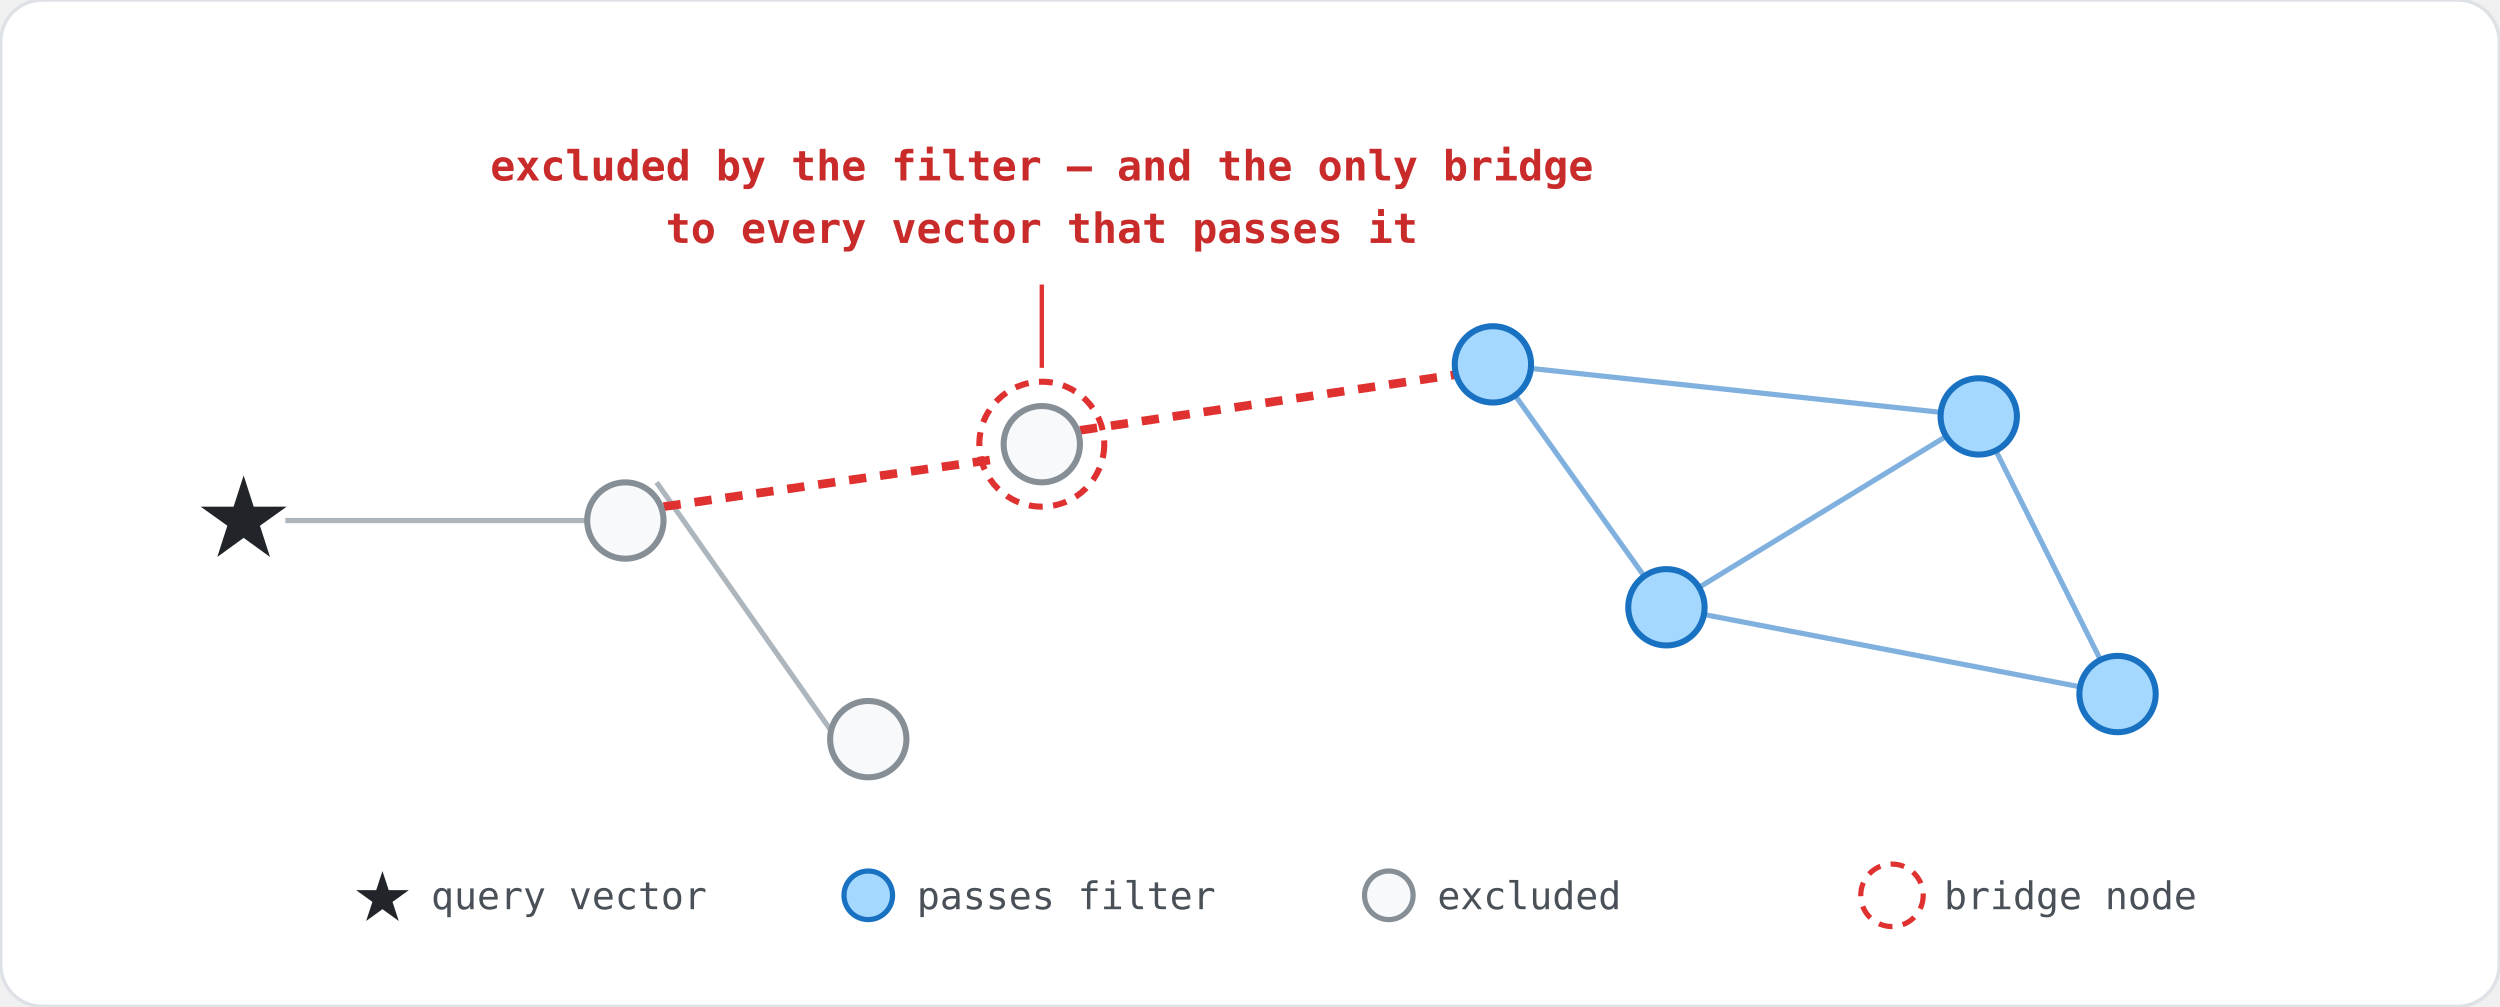
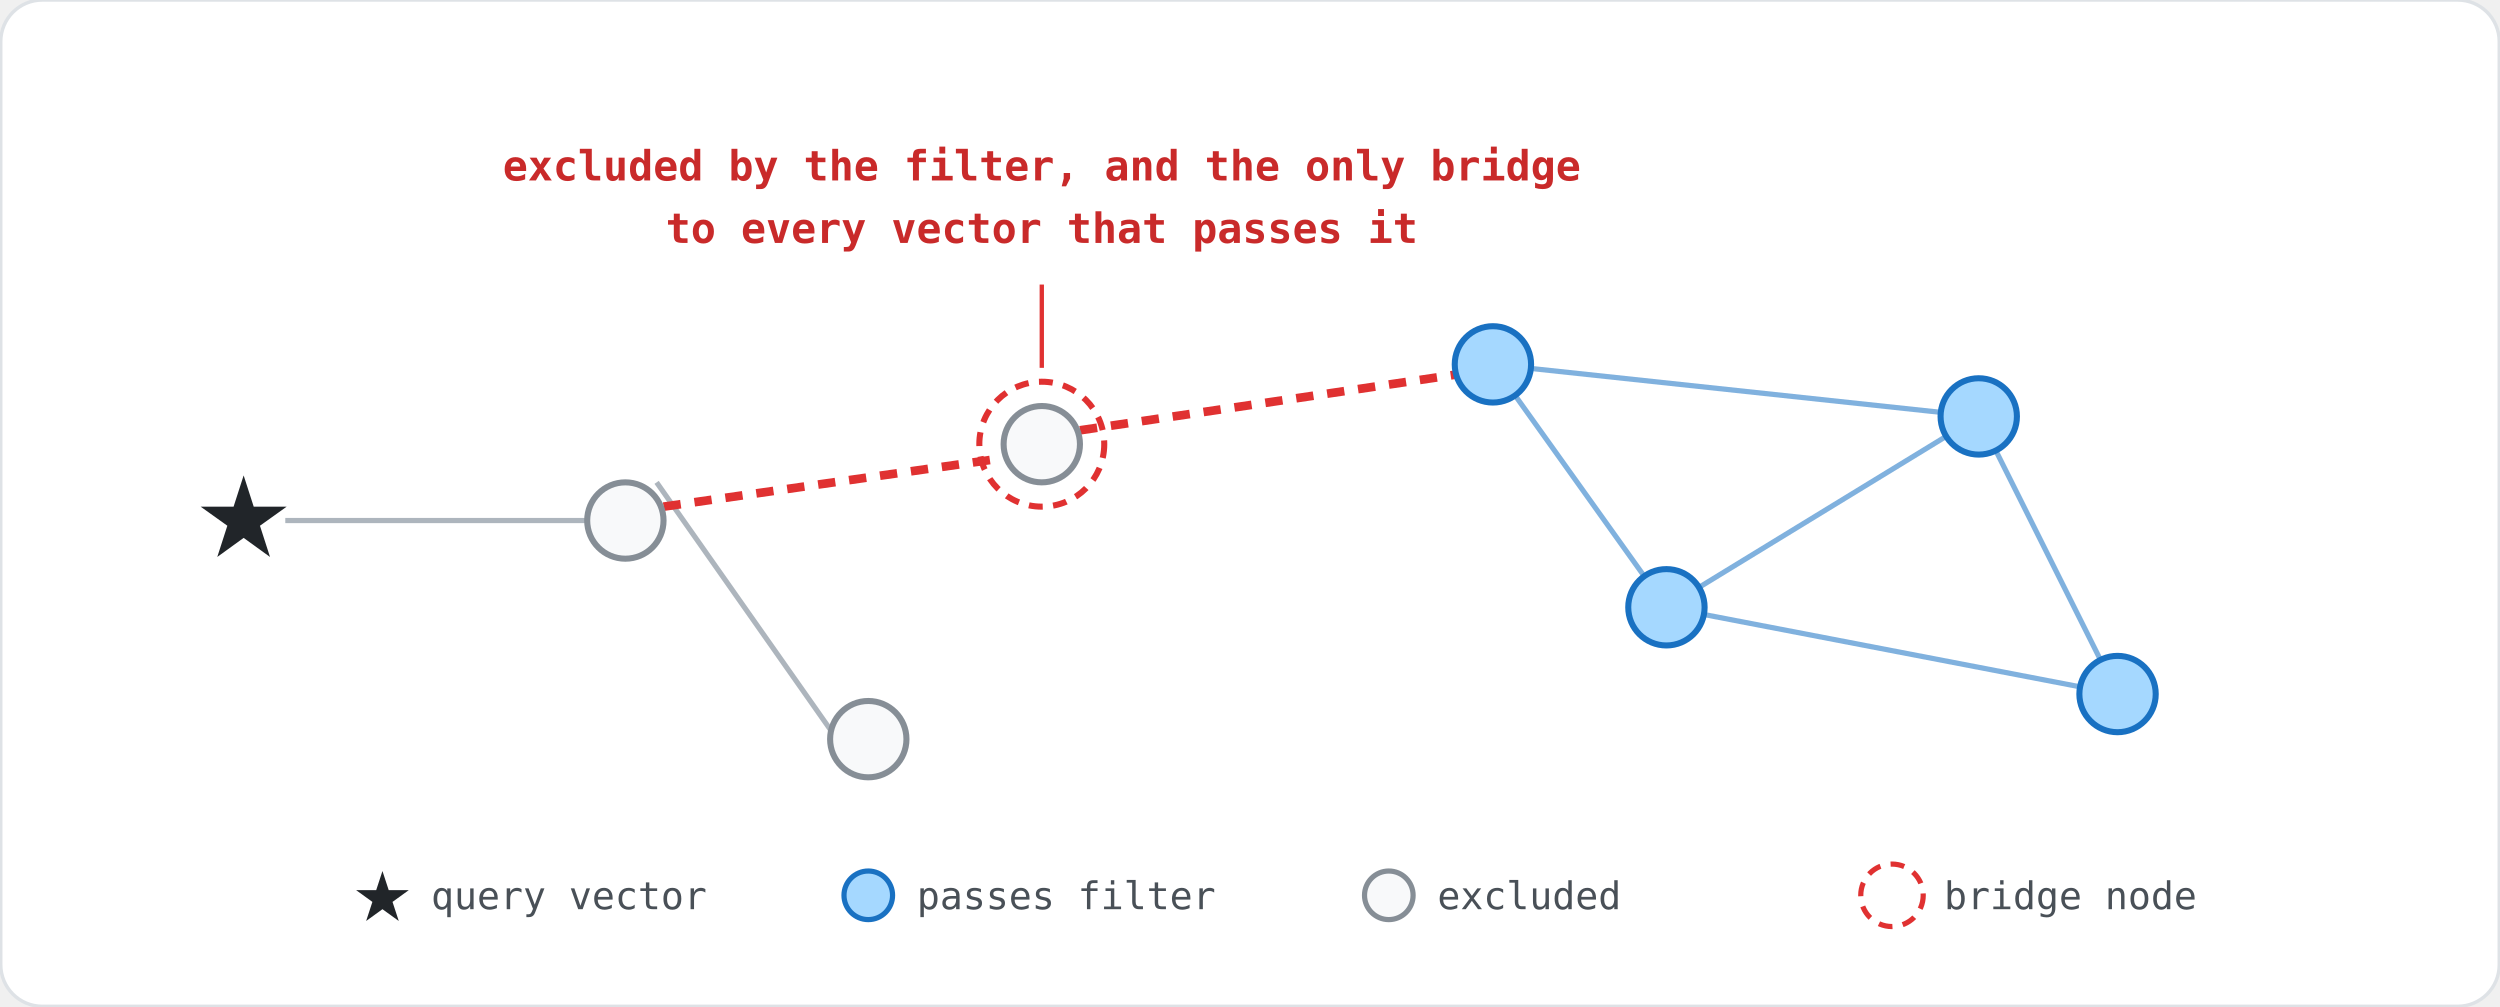
<svg xmlns="http://www.w3.org/2000/svg" viewBox="0 0 720 290" width="1180" height="475" role="img">
  <rect width="720" height="290" rx="12" fill="#ffffff" stroke="#dee2e6" stroke-width="1" />
  <g font-family="ui-monospace, SFMono-Regular, Menlo, monospace" fill="#212529">
    <g stroke="#adb5bd" stroke-width="1.5">
      <line x1="82" y1="150" x2="169" y2="150" />
      <line x1="189" y1="139" x2="241" y2="213" />
    </g>
    <g stroke="#1971c2" stroke-width="1.5" stroke-opacity="0.55">
      <line x1="430" y1="105" x2="480" y2="175" />
      <line x1="430" y1="105" x2="570" y2="120" />
      <line x1="480" y1="175" x2="570" y2="120" />
      <line x1="570" y1="120" x2="610" y2="200" />
      <line x1="480" y1="175" x2="610" y2="200" />
    </g>
    <g stroke="#e03131" stroke-width="2.5" stroke-dasharray="5 4">
      <line x1="191" y1="146" x2="289" y2="132" />
      <line x1="311" y1="124" x2="419" y2="108" />
    </g>
    <path d="M70,137 L72.9,146 L82.4,146 L74.7,151.5 L77.6,160.5 L70,155 L62.4,160.5 L65.3,151.5 L57.6,146 L67.1,146 Z" fill="#212529" />
    <circle cx="180" cy="150" r="11" fill="#f8f9fa" stroke="#868e96" stroke-width="1.75" />
    <circle cx="250" cy="213" r="11" fill="#f8f9fa" stroke="#868e96" stroke-width="1.75" />
    <circle cx="300" cy="128" r="18" fill="none" stroke="#e03131" stroke-width="1.75" stroke-dasharray="4 3" />
    <circle cx="300" cy="128" r="11" fill="#f8f9fa" stroke="#868e96" stroke-width="1.75" />
    <g fill="#a5d8ff" stroke="#1971c2" stroke-width="1.75">
      <circle cx="430" cy="105" r="11" />
      <circle cx="480" cy="175" r="11" />
      <circle cx="570" cy="120" r="11" />
      <circle cx="610" cy="200" r="11" />
    </g>
    <line x1="300" y1="82" x2="300" y2="106" stroke="#e03131" stroke-width="1.25" />
-     <text x="300" y="52" text-anchor="middle" font-size="12" font-weight="700" fill="#c92a2a">excluded by the filter — and the only bridge</text>
+     <text x="300" y="52" text-anchor="middle" font-size="12" font-weight="700" fill="#c92a2a">excluded by the filter, and the only bridge</text>
    <text x="300" y="70" text-anchor="middle" font-size="12" font-weight="700" fill="#c92a2a">to every vector that passes it</text>
    <path d="M110,251 L111.8,256.5 L117.6,256.5 L112.9,259.9 L114.7,265.4 L110,262 L105.3,265.4 L107.1,259.9 L102.4,256.5 L108.2,256.5 Z" fill="#212529" />
    <text x="124" y="262" font-size="11" fill="#495057">query vector</text>
    <circle cx="250" cy="258" r="7" fill="#a5d8ff" stroke="#1971c2" stroke-width="1.5" />
    <text x="264" y="262" font-size="11" fill="#495057">passes filter</text>
    <circle cx="400" cy="258" r="7" fill="#f8f9fa" stroke="#868e96" stroke-width="1.5" />
    <text x="414" y="262" font-size="11" fill="#495057">excluded</text>
    <circle cx="545" cy="258" r="9" fill="none" stroke="#e03131" stroke-width="1.5" stroke-dasharray="4 3" />
    <text x="560" y="262" font-size="11" fill="#495057">bridge node</text>
  </g>
</svg>
